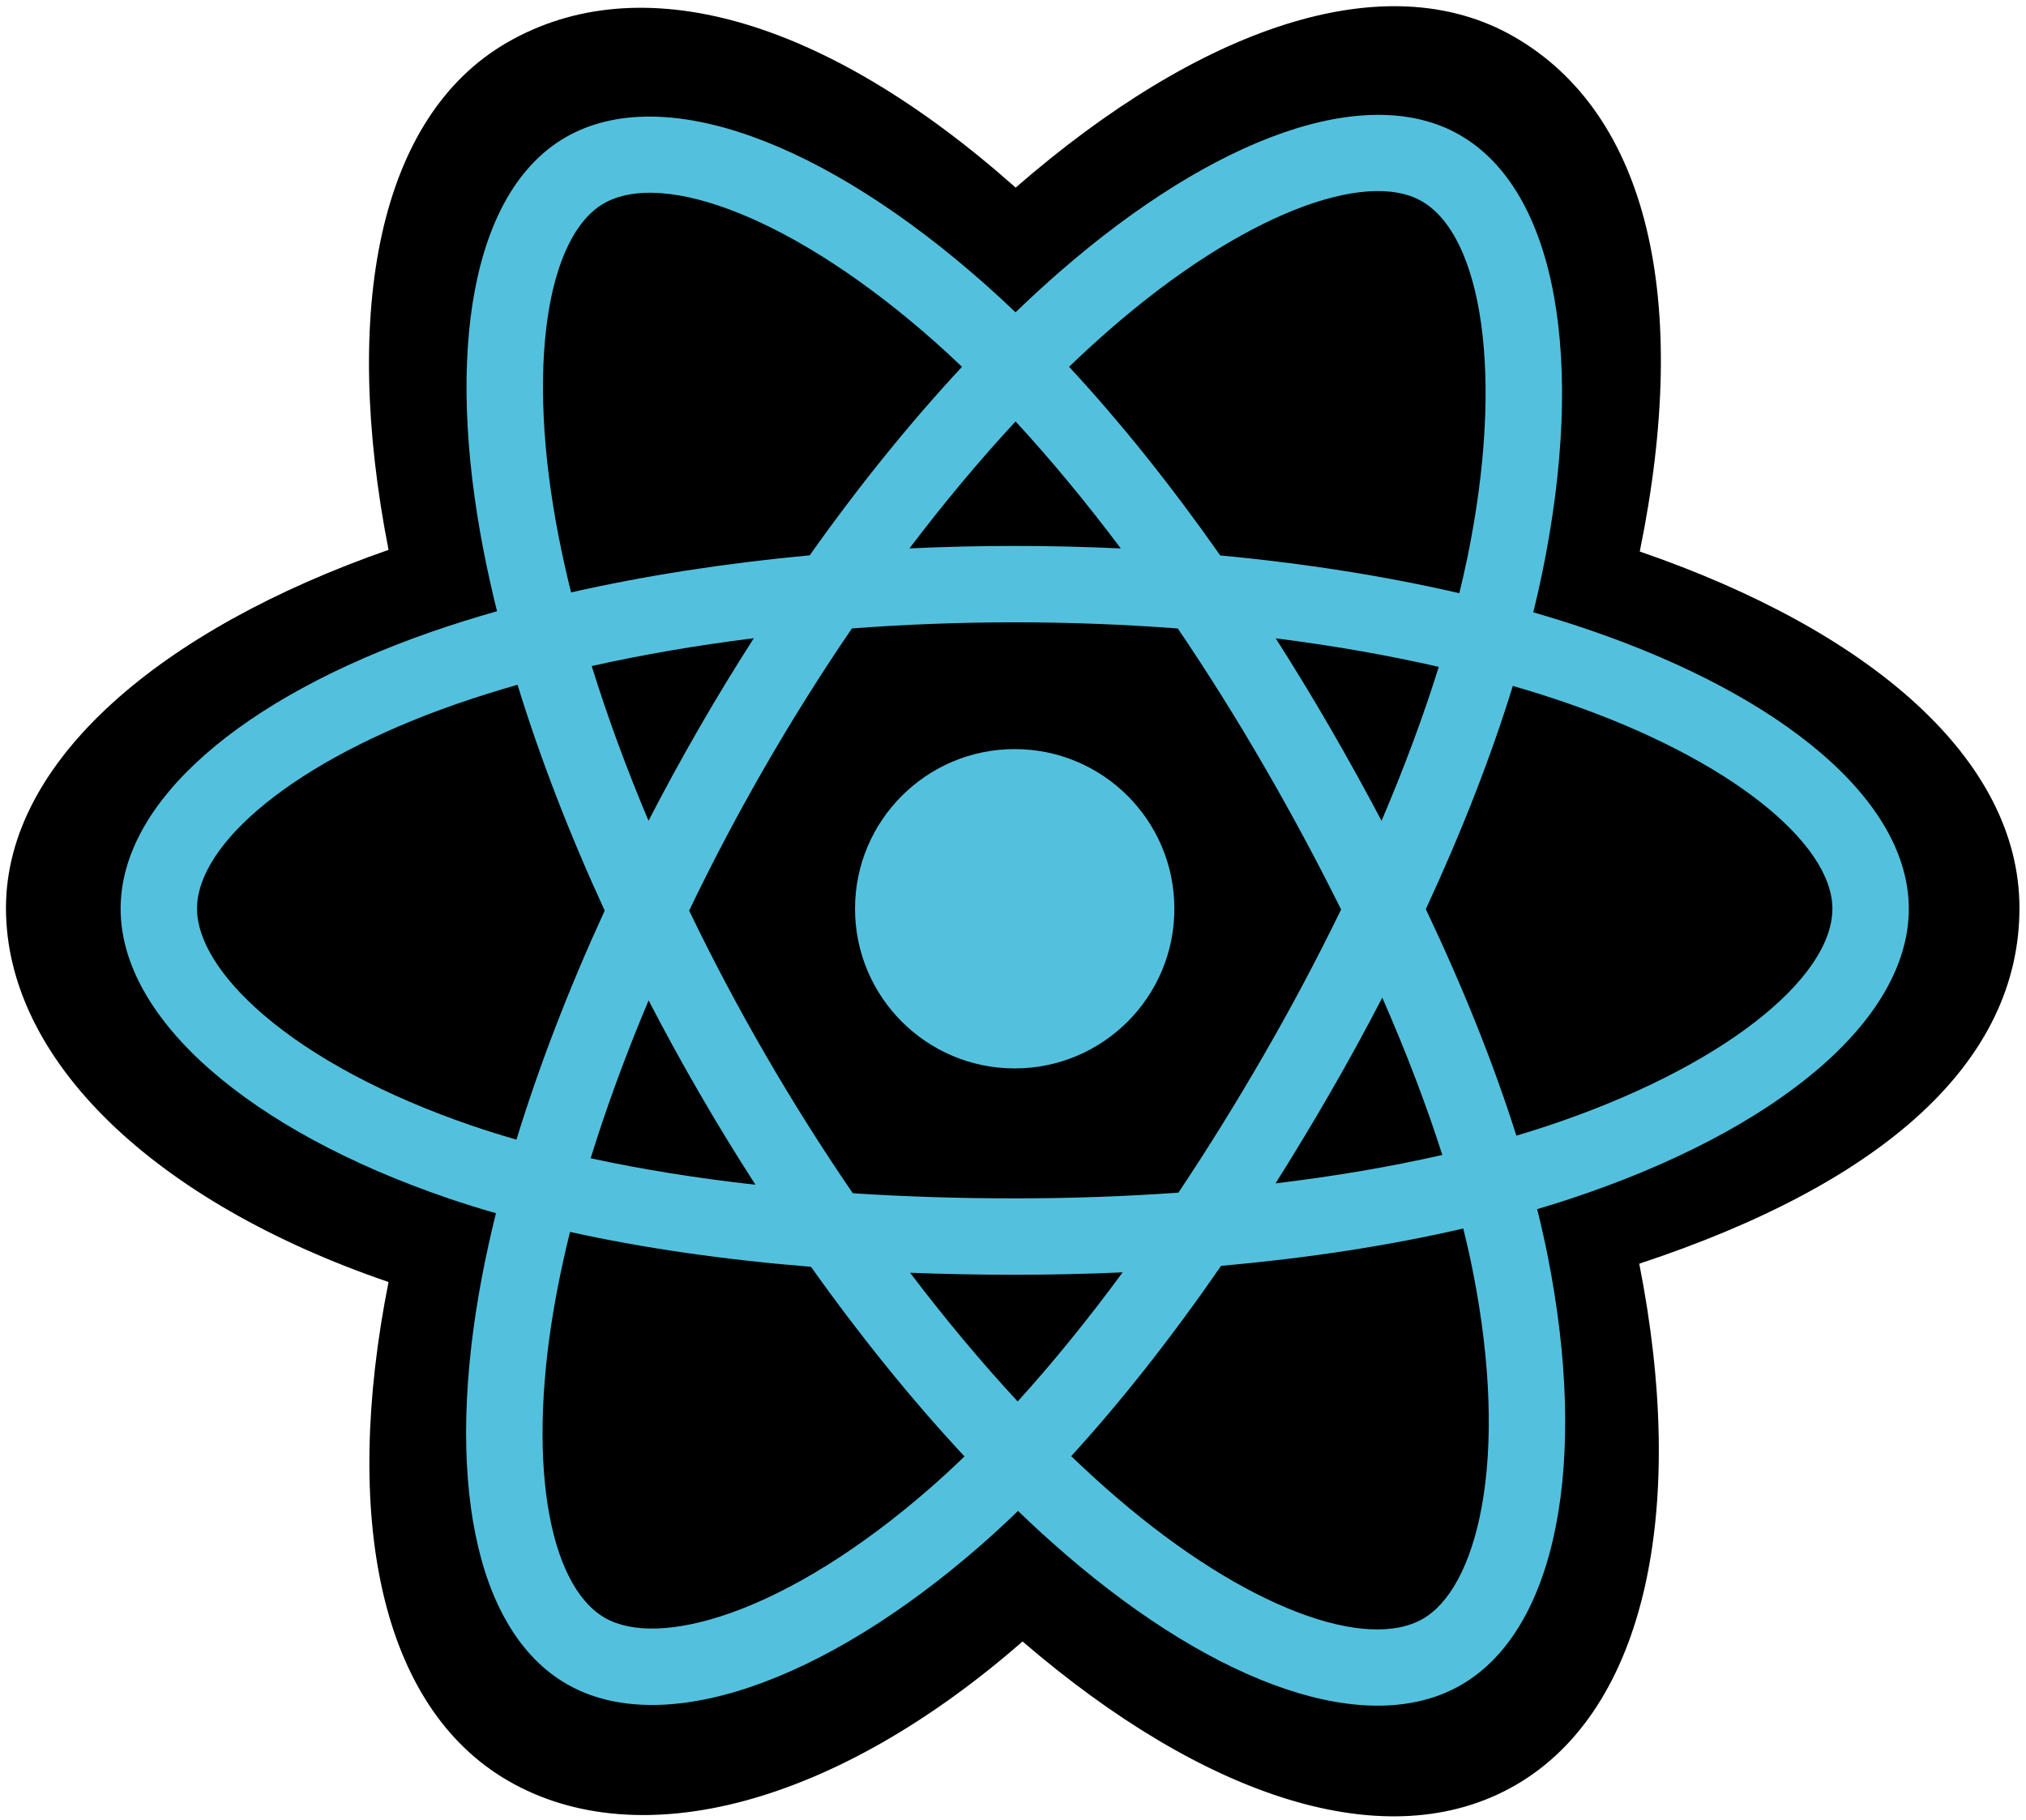
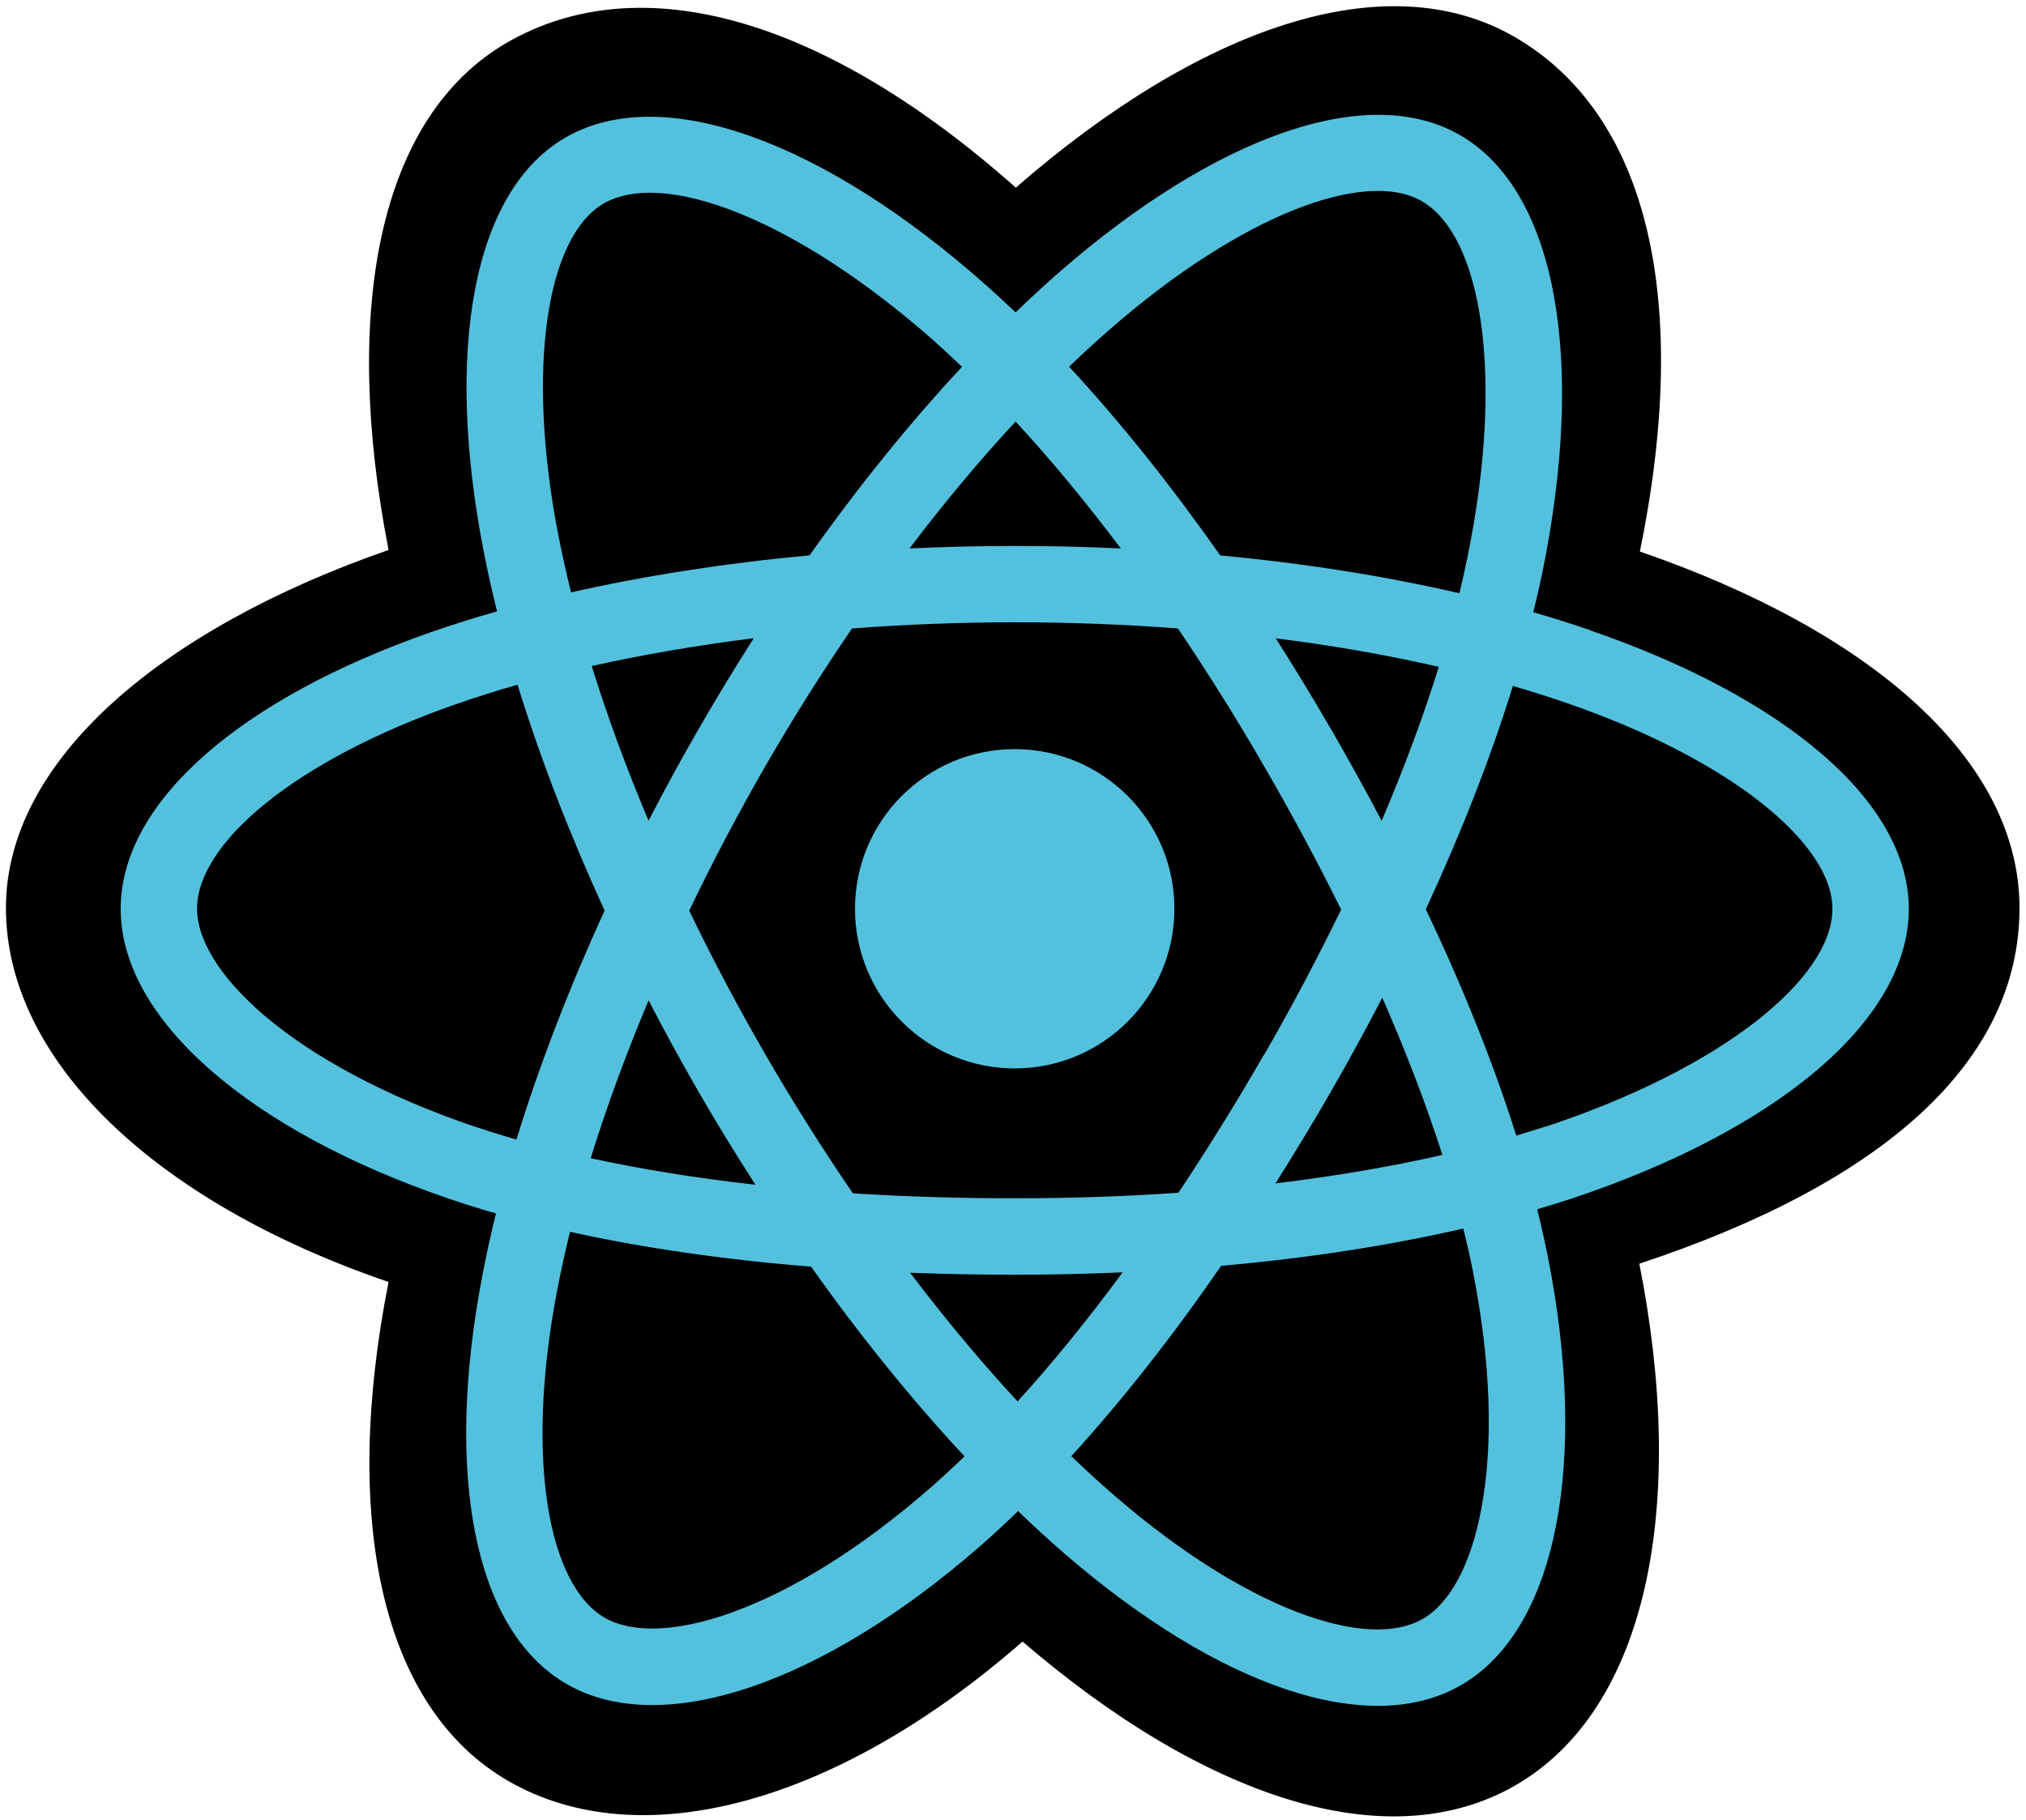
<svg xmlns="http://www.w3.org/2000/svg" width="2500" height="2246" viewBox="0 0 256 230" preserveAspectRatio="xMinYMin meet">
-   <path d="M.754 114.75c0 19.215 18.763 37.152 48.343 47.263-5.907 29.737-1.058 53.706 15.136 63.045 16.645 9.6 41.443 2.955 64.98-17.62 22.943 19.744 46.13 27.514 62.31 18.148 16.63-9.627 21.687-35.221 15.617-65.887 30.81-10.186 48.044-25.481 48.044-44.949 0-18.769-18.797-35.006-47.979-45.052 6.535-31.933.998-55.32-15.867-65.045-16.259-9.376-39.716-1.204-62.996 19.056C104.122 2.205 80.897-4.36 64.05 5.392 47.806 14.795 43.171 39.2 49.097 69.487 20.515 79.452.754 96.057.754 114.75z" fill="#000" />
-   <path d="M201.025 79.674a151.364 151.364 0 0 0-7.274-2.292 137.5 137.5 0 0 0 1.124-4.961c5.506-26.728 1.906-48.26-10.388-55.348-11.787-6.798-31.065.29-50.535 17.233a151.136 151.136 0 0 0-5.626 5.163 137.573 137.573 0 0 0-3.744-3.458c-20.405-18.118-40.858-25.752-53.139-18.643-11.776 6.817-15.264 27.06-10.307 52.39a150.91 150.91 0 0 0 1.67 7.484c-2.894.822-5.689 1.698-8.363 2.63-23.922 8.34-39.2 21.412-39.2 34.97 0 14.004 16.4 28.05 41.318 36.566a128.44 128.44 0 0 0 6.11 1.91 147.813 147.813 0 0 0-1.775 8.067c-4.726 24.89-1.035 44.653 10.71 51.428 12.131 6.995 32.491-.195 52.317-17.525 1.567-1.37 3.14-2.823 4.715-4.346a148.34 148.34 0 0 0 6.108 5.573c19.204 16.525 38.17 23.198 49.905 16.405 12.12-7.016 16.058-28.247 10.944-54.078-.39-1.973-.845-3.988-1.355-6.04 1.43-.422 2.833-.858 4.202-1.312 25.904-8.582 42.757-22.457 42.757-36.648 0-13.607-15.77-26.767-40.174-35.168z" fill="#53C1DE" />
-   <path d="M195.406 142.328c-1.235.409-2.503.804-3.795 1.187-2.86-9.053-6.72-18.68-11.442-28.625 4.507-9.71 8.217-19.213 10.997-28.208 2.311.67 4.555 1.375 6.717 2.12 20.91 7.197 33.664 17.84 33.664 26.04 0 8.735-13.775 20.075-36.14 27.486zm-9.28 18.389c2.261 11.422 2.584 21.749 1.086 29.822-1.346 7.254-4.052 12.09-7.398 14.027-7.121 4.122-22.35-1.236-38.772-15.368-1.883-1.62-3.78-3.35-5.682-5.18 6.367-6.964 12.73-15.06 18.94-24.05 10.924-.969 21.244-2.554 30.603-4.717.46 1.86.87 3.683 1.223 5.466zm-93.85 43.137c-6.957 2.457-12.498 2.527-15.847.596-7.128-4.11-10.09-19.98-6.049-41.265a138.507 138.507 0 0 1 1.65-7.502c9.255 2.047 19.5 3.52 30.45 4.408 6.251 8.797 12.798 16.883 19.396 23.964a118.863 118.863 0 0 1-4.305 3.964c-8.767 7.664-17.552 13.1-25.294 15.835zm-32.593-61.58c-11.018-3.766-20.117-8.66-26.354-14-5.604-4.8-8.434-9.565-8.434-13.432 0-8.227 12.267-18.722 32.726-25.855a139.276 139.276 0 0 1 7.777-2.447c2.828 9.197 6.537 18.813 11.013 28.537-4.534 9.869-8.296 19.638-11.15 28.943a118.908 118.908 0 0 1-5.578-1.746zm10.926-74.37c-4.247-21.703-1.427-38.074 5.67-42.182 7.56-4.376 24.275 1.864 41.893 17.507 1.126 1 2.257 2.047 3.39 3.13-6.564 7.049-13.051 15.074-19.248 23.82-10.627.985-20.8 2.567-30.152 4.686a141.525 141.525 0 0 1-1.553-6.962zm97.467 24.067a306.982 306.982 0 0 0-6.871-11.3c7.21.91 14.117 2.12 20.603 3.601-1.947 6.241-4.374 12.767-7.232 19.457a336.42 336.42 0 0 0-6.5-11.758zm-39.747-38.714c4.452 4.823 8.911 10.209 13.297 16.052a284.245 284.245 0 0 0-26.706-.006c4.39-5.789 8.887-11.167 13.409-16.046zm-40.002 38.78a285.24 285.24 0 0 0-6.378 11.685c-2.811-6.667-5.216-13.222-7.18-19.552 6.447-1.443 13.322-2.622 20.485-3.517a283.79 283.79 0 0 0-6.927 11.384zm7.133 57.683c-7.4-.826-14.379-1.945-20.824-3.348 1.995-6.442 4.453-13.138 7.324-19.948a283.494 283.494 0 0 0 6.406 11.692 285.27 285.27 0 0 0 7.094 11.604zm33.136 27.389c-4.575-4.937-9.138-10.397-13.595-16.27 4.326.17 8.737.256 13.22.256 4.606 0 9.159-.103 13.64-.303-4.4 5.98-8.843 11.448-13.265 16.317zm46.072-51.032c3.02 6.884 5.566 13.544 7.588 19.877-6.552 1.495-13.625 2.699-21.078 3.593a337.537 337.537 0 0 0 6.937-11.498 306.632 306.632 0 0 0 6.553-11.972zm-14.915 7.15a316.478 316.478 0 0 1-10.84 17.49c-6.704.479-13.632.726-20.692.726-7.031 0-13.871-.219-20.458-.646A273.798 273.798 0 0 1 96.72 133.28a271.334 271.334 0 0 1-9.64-18.206 273.864 273.864 0 0 1 9.611-18.216v.002a271.252 271.252 0 0 1 10.956-17.442c6.72-.508 13.61-.774 20.575-.774 6.996 0 13.895.268 20.613.78a290.704 290.704 0 0 1 10.887 17.383 316.418 316.418 0 0 1 9.741 18.13 290.806 290.806 0 0 1-9.709 18.29zm19.913-107.792c7.566 4.364 10.509 21.961 5.755 45.038a127.525 127.525 0 0 1-1.016 4.492c-9.374-2.163-19.554-3.773-30.212-4.773-6.209-8.841-12.642-16.88-19.1-23.838a141.92 141.92 0 0 1 5.196-4.766c16.682-14.518 32.273-20.25 39.377-16.153z" fill="#000" />
-   <path d="M128.221 94.665c11.144 0 20.177 9.034 20.177 20.177 0 11.144-9.033 20.178-20.177 20.178-11.143 0-20.177-9.034-20.177-20.178 0-11.143 9.034-20.177 20.177-20.177" fill="#53C1DE" />
+   <path d="M.75 114.75c0 19.21 18.77 37.15 48.35 47.26-5.9 29.75-1.06 53.72 15.13 63.06 16.65 9.6 41.45 2.95 64.98-17.62 22.96 19.74 46.14 27.5 62.32 18.15 16.63-9.64 21.7-35.24 15.62-65.9 30.8-10.2 48.04-25.48 48.04-44.95 0-18.77-18.8-35-47.97-45.05 6.54-31.94 1-55.32-15.86-65.05-16.26-9.37-39.72-1.2-63 19.06C104.12 2.2 80.9-4.35 64.04 5.4 47.82 14.8 43.18 39.2 49.1 69.5 20.5 79.44.75 96.05.75 114.74z" />
+   <path fill="#53C1DE" d="M201.03 79.67a151.36 151.36 0 0 0-7.28-2.3 137.5 137.5 0 0 0 1.13-4.95c5.5-26.73 1.9-48.26-10.4-55.35-11.78-6.8-31.06.3-50.53 17.24a151.14 151.14 0 0 0-5.62 5.17 137.57 137.57 0 0 0-3.75-3.46c-20.4-18.1-40.86-25.74-53.14-18.63-11.77 6.82-15.26 27.06-10.3 52.4a150.9 150.9 0 0 0 1.67 7.47c-2.9.82-5.68 1.7-8.36 2.63-23.92 8.34-39.2 21.4-39.2 34.97 0 14 16.4 28.05 41.32 36.57a128.44 128.44 0 0 0 6.1 1.92 147.8 147.8 0 0 0-1.76 8.07c-4.73 24.88-1.04 44.64 10.7 51.4 12.14 7 32.5-.18 52.32-17.5 1.57-1.38 3.14-2.84 4.72-4.36a148.34 148.34 0 0 0 6.1 5.58c19.2 16.52 38.18 23.2 49.9 16.4 12.13-7.02 16.07-28.25 10.95-54.08-.4-1.97-.85-4-1.36-6.04 1.43-.42 2.83-.86 4.2-1.3 25.9-8.6 42.76-22.47 42.76-36.66 0-13.6-15.77-26.76-40.18-35.17z" />
+   <path d="M195.4 142.33c-1.23.4-2.5.8-3.8 1.18-2.85-9.04-6.7-18.66-11.43-28.6 4.5-9.72 8.22-19.22 11-28.22 2.3.67 4.55 1.38 6.7 2.12 20.92 7.2 33.68 17.84 33.68 26.04 0 8.74-13.78 20.08-36.14 27.5zm-9.27 18.4c2.26 11.4 2.58 21.74 1.08 29.8-1.33 7.26-4.04 12.1-7.4 14.04-7.1 4.12-22.34-1.24-38.76-15.37-1.88-1.62-3.78-3.35-5.68-5.18 6.37-6.97 12.73-15.06 18.94-24.05 10.92-.97 21.24-2.56 30.6-4.72.46 1.86.87 3.68 1.23 5.47zm-93.85 43.12c-6.96 2.46-12.5 2.53-15.85.6-7.13-4.1-10.1-19.98-6.05-41.26a138.5 138.5 0 0 1 1.65-7.52c9.26 2.05 19.5 3.52 30.45 4.4 6.25 8.8 12.8 16.9 19.4 23.97a118.86 118.86 0 0 1-4.3 3.97c-8.78 7.66-17.56 13.1-25.3 15.83zm-32.6-61.58c-11-3.76-20.1-8.66-26.35-14-5.6-4.8-8.43-9.56-8.43-13.43 0-8.23 12.26-18.72 32.72-25.85a139.28 139.28 0 0 1 7.78-2.46c2.83 9.2 6.54 18.8 11 28.54-4.52 9.87-8.28 19.64-11.14 28.94a118.9 118.9 0 0 1-5.58-1.75zM70.6 67.9c-4.24-21.7-1.42-38.07 5.68-42.18 7.56-4.37 24.27 1.87 41.9 17.5 1.12 1 2.25 2.06 3.38 3.14C115 53.4 108.5 61.43 102.3 70.18c-10.6.98-20.8 2.57-30.14 4.68a141.53 141.53 0 0 1-1.55-6.96zm97.48 24.07a306.98 306.98 0 0 0-6.87-11.3c7.22.9 14.12 2.12 20.6 3.6-1.94 6.24-4.37 12.77-7.22 19.46a336.42 336.42 0 0 0-6.5-11.76zm-39.75-38.7c4.45 4.8 8.9 10.2 13.3 16.04a284.25 284.25 0 0 0-26.7 0c4.38-5.8 8.88-11.16 13.4-16.04zm-40 38.77a285.24 285.24 0 0 0-6.38 11.68c-2.8-6.66-5.22-13.22-7.18-19.55 6.45-1.44 13.32-2.62 20.48-3.52a283.8 283.8 0 0 0-6.92 11.4zm7.13 57.68c-7.4-.83-14.38-1.95-20.82-3.35 2-6.44 4.45-13.14 7.32-19.95a283.5 283.5 0 0 0 6.4 11.7 285.27 285.27 0 0 0 7.1 11.6zm33.14 27.4c-4.58-4.95-9.14-10.4-13.6-16.28 4.33.17 8.74.25 13.22.25 4.6 0 9.16-.1 13.64-.3-4.4 5.97-8.84 11.44-13.26 16.3zm46.07-51.04c3.02 6.88 5.56 13.54 7.6 19.87-6.57 1.5-13.64 2.7-21.1 3.6a337.54 337.54 0 0 0 6.95-11.5 306.63 306.63 0 0 0 6.55-11.97zm-14.92 7.15a316.48 316.48 0 0 1-10.84 17.5c-6.7.47-13.62.7-20.68.7-7.03 0-13.87-.2-20.46-.63a273.8 273.8 0 0 1-11.04-17.52 271.33 271.33 0 0 1-9.64-18.2 273.86 273.86 0 0 1 9.6-18.22 271.25 271.25 0 0 1 10.97-17.44c6.72-.5 13.6-.78 20.57-.78 7 0 13.9.27 20.62.78a290.7 290.7 0 0 1 10.88 17.4 316.42 316.42 0 0 1 9.74 18.12 290.8 290.8 0 0 1-9.7 18.3zm19.92-107.8c7.56 4.37 10.5 21.97 5.75 45.04a127.53 127.53 0 0 1-1 4.5c-9.4-2.17-19.57-3.78-30.23-4.78-6.22-8.85-12.65-16.9-19.1-23.85a141.92 141.92 0 0 1 5.2-4.76c16.67-14.53 32.26-20.26 39.37-16.16z" />
+   <path fill="#53C1DE" d="M128.22 94.67c11.15 0 20.18 9.03 20.18 20.17 0 11.15-9.04 20.18-20.18 20.18s-20.18-9.03-20.18-20.18c0-11.14 9.04-20.17 20.18-20.17" />
</svg>
